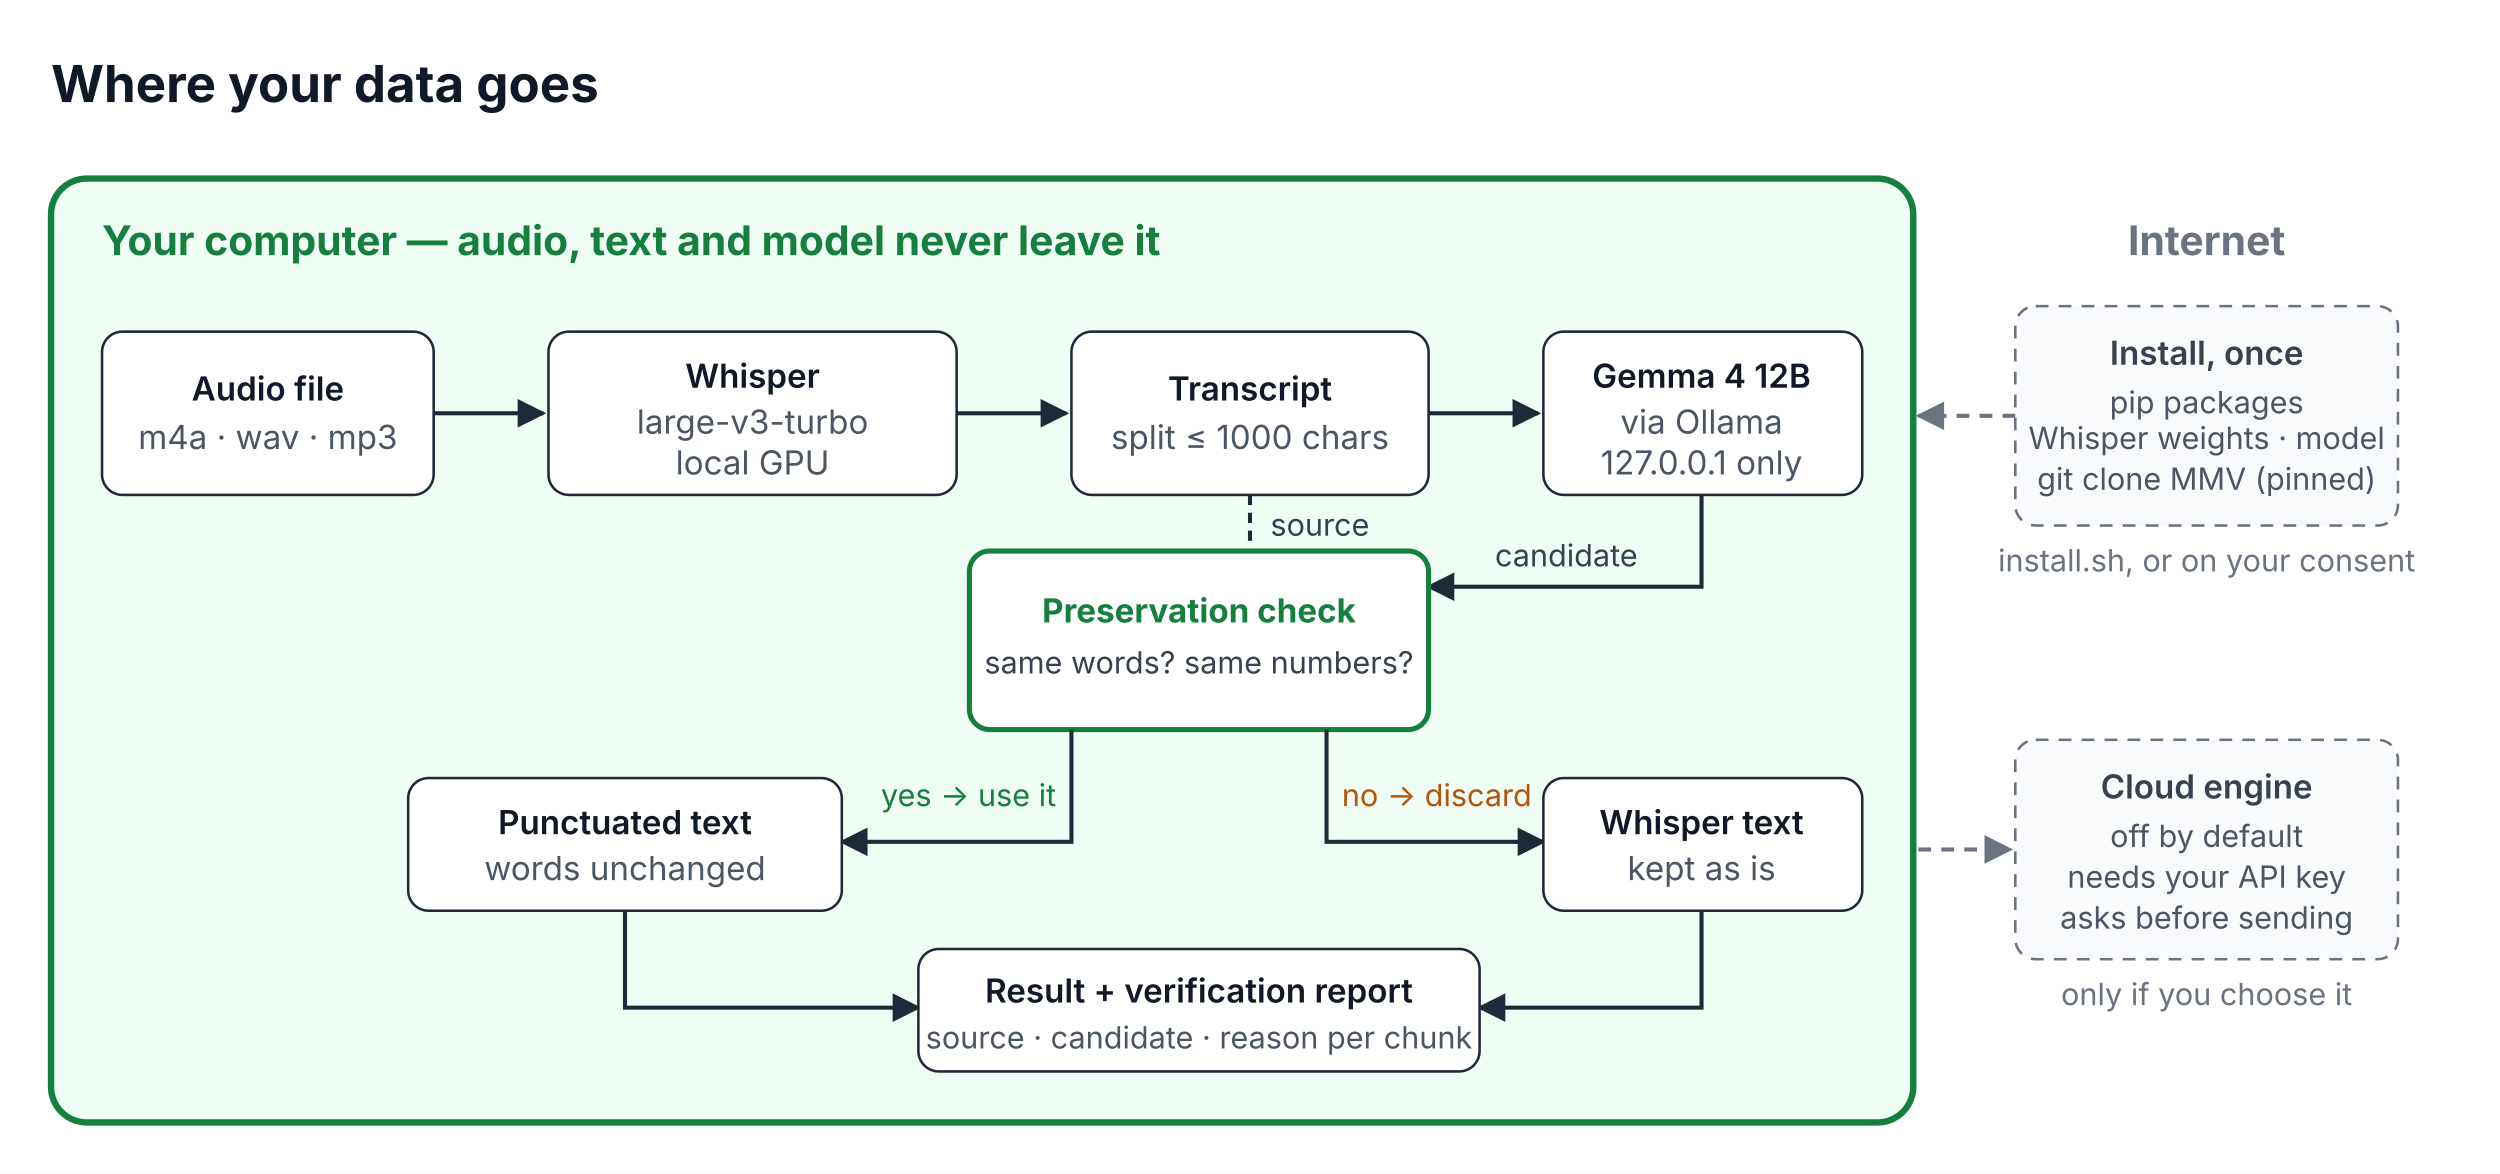
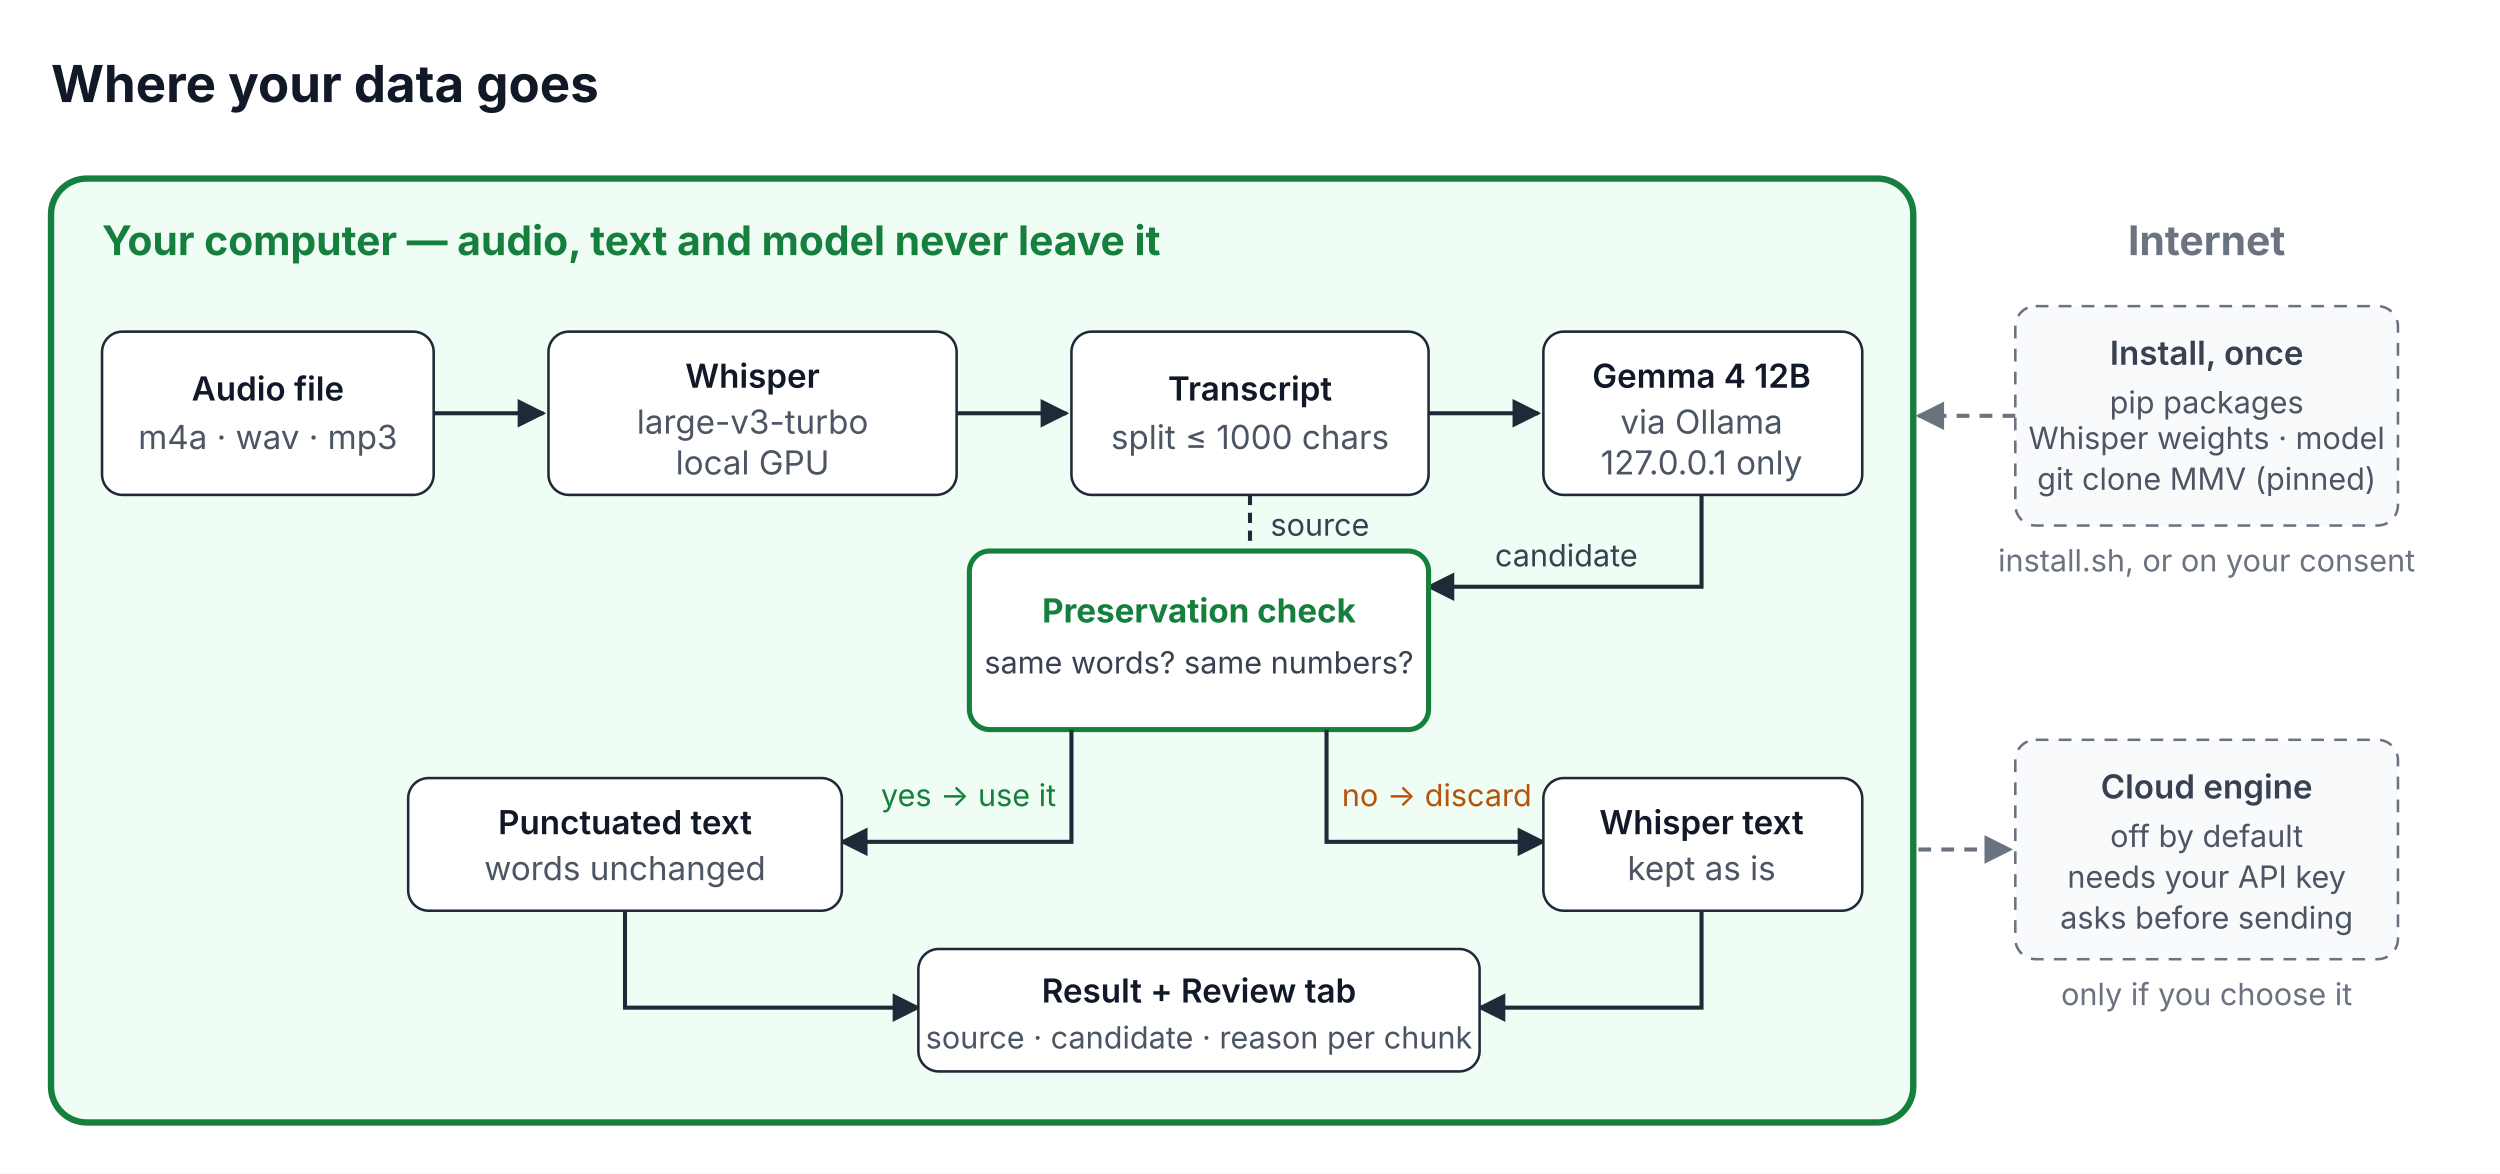
<svg xmlns="http://www.w3.org/2000/svg" viewBox="0 0 980 460" role="img" aria-label="Everything runs inside your computer: audio goes to local Whisper, then to a local Gemma model on a loopback address, then through a word-and-number check. The network is used only once at install time; the cloud engine is opt-in and off by default." font-family="Inter, Segoe UI, Helvetica, Arial, sans-serif">
  <defs>
    <marker id="a" viewBox="0 0 10 10" refX="9" refY="5" markerWidth="7" markerHeight="7" orient="auto-start-reverse">
      <path d="M0,0 L10,5 L0,10 z" fill="#1f2937" />
    </marker>
    <marker id="ag" viewBox="0 0 10 10" refX="9" refY="5" markerWidth="7" markerHeight="7" orient="auto-start-reverse">
      <path d="M0,0 L10,5 L0,10 z" fill="#6b7280" />
    </marker>
  </defs>
  <rect width="980" height="460" fill="#ffffff" />
  <rect x="20" y="70" width="730" height="370" rx="14" fill="#f0fdf4" stroke="#15803d" stroke-width="2.5" />
  <text x="40" y="100" font-size="16" font-weight="700" fill="#15803d">Your computer — audio, text and model never leave it</text>
  <g font-size="13" fill="#111827" text-anchor="middle">
    <rect x="40" y="130" width="130" height="64" rx="8" fill="#fff" stroke="#1f2937" />
    <text x="105" y="157" font-weight="600">Audio file</text>
    <text x="105" y="176" fill="#4b5563">m4a · wav · mp3</text>
    <rect x="215" y="130" width="160" height="64" rx="8" fill="#fff" stroke="#1f2937" />
    <text x="295" y="152" font-weight="600">Whisper</text>
    <text x="295" y="170" fill="#4b5563">large-v3-turbo</text>
    <text x="295" y="186" fill="#4b5563">local GPU</text>
    <rect x="420" y="130" width="140" height="64" rx="8" fill="#fff" stroke="#1f2937" />
    <text x="490" y="157" font-weight="600">Transcript</text>
    <text x="490" y="176" fill="#4b5563">split ≤ 1000 chars</text>
    <rect x="605" y="130" width="125" height="64" rx="8" fill="#fff" stroke="#1f2937" />
    <text x="667" y="152" font-weight="600">Gemma 4 12B</text>
    <text x="667" y="170" fill="#4b5563">via Ollama</text>
    <text x="667" y="186" fill="#4b5563">127.0.0.1 only</text>
  </g>
  <g stroke="#1f2937" stroke-width="1.6" fill="none">
    <line x1="170" y1="162" x2="213" y2="162" marker-end="url(#a)" />
    <line x1="375" y1="162" x2="418" y2="162" marker-end="url(#a)" />
    <line x1="560" y1="162" x2="603" y2="162" marker-end="url(#a)" />
    <polyline points="667,194 667,230 560,230" marker-end="url(#a)" />
    <polyline points="490,194 490,215" stroke-dasharray="4 3" />
  </g>
  <text x="614" y="222" font-size="12" fill="#374151" text-anchor="middle">candidate</text>
  <text x="498" y="210" font-size="12" fill="#374151">source</text>
  <rect x="380" y="216" width="180" height="70" rx="8" fill="#fff" stroke="#15803d" stroke-width="2" />
  <text x="470" y="244" font-size="13" font-weight="700" fill="#15803d" text-anchor="middle">Preservation check</text>
  <text x="470" y="264" font-size="12" fill="#374151" text-anchor="middle">same words? same numbers?</text>
  <g stroke="#1f2937" stroke-width="1.6" fill="none">
    <polyline points="420,286 420,330 330,330" marker-end="url(#a)" />
    <polyline points="520,286 520,330 605,330" marker-end="url(#a)" />
  </g>
  <text x="414" y="316" font-size="12" fill="#15803d" text-anchor="end">yes → use it</text>
  <text x="526" y="316" font-size="12" fill="#b45309">no → discard</text>
  <g font-size="13" text-anchor="middle">
    <rect x="160" y="305" width="170" height="52" rx="8" fill="#fff" stroke="#1f2937" />
    <text x="245" y="327" font-weight="600" fill="#111827">Punctuated text</text>
    <text x="245" y="345" fill="#4b5563">words unchanged</text>
    <rect x="605" y="305" width="125" height="52" rx="8" fill="#fff" stroke="#1f2937" />
    <text x="667" y="327" font-weight="600" fill="#111827">Whisper text</text>
    <text x="667" y="345" fill="#4b5563">kept as is</text>
  </g>
  <g stroke="#1f2937" stroke-width="1.6" fill="none">
    <polyline points="245,357 245,395 360,395" marker-end="url(#a)" />
    <polyline points="667,357 667,395 580,395" marker-end="url(#a)" />
  </g>
  <rect x="360" y="372" width="220" height="48" rx="8" fill="#fff" stroke="#1f2937" />
-   <text x="470" y="393" font-size="13" font-weight="600" fill="#111827" text-anchor="middle">Result + verification report</text>
+   <text x="470" y="393" font-size="13" font-weight="600" fill="#111827" text-anchor="middle">Result + Review tab</text>
  <text x="470" y="411" font-size="12" fill="#4b5563" text-anchor="middle">source · candidate · reason per chunk</text>
  <text x="865" y="100" font-size="16" font-weight="700" fill="#6b7280" text-anchor="middle">Internet</text>
  <rect x="790" y="120" width="150" height="86" rx="8" fill="#f9fafb" stroke="#6b7280" stroke-dasharray="5 4" />
  <text x="865" y="143" font-size="13" font-weight="600" fill="#374151" text-anchor="middle">Install, once</text>
  <text x="865" y="162" font-size="12" fill="#4b5563" text-anchor="middle">pip packages</text>
  <text x="865" y="176" font-size="12" fill="#4b5563" text-anchor="middle">Whisper weights · model</text>
  <text x="865" y="192" font-size="12" fill="#4b5563" text-anchor="middle">git clone MMV (pinned)</text>
  <line x1="790" y1="163" x2="752" y2="163" stroke="#6b7280" stroke-width="1.6" stroke-dasharray="5 4" marker-end="url(#ag)" />
  <text x="865" y="224" font-size="12" fill="#6b7280" text-anchor="middle">install.sh, or on your consent</text>
  <rect x="790" y="290" width="150" height="86" rx="8" fill="#f9fafb" stroke="#6b7280" stroke-dasharray="5 4" />
  <text x="865" y="313" font-size="13" font-weight="600" fill="#374151" text-anchor="middle">Cloud engine</text>
  <text x="865" y="332" font-size="12" fill="#4b5563" text-anchor="middle">off by default</text>
  <text x="865" y="348" font-size="12" fill="#4b5563" text-anchor="middle">needs your API key</text>
  <text x="865" y="364" font-size="12" fill="#4b5563" text-anchor="middle">asks before sending</text>
  <line x1="752" y1="333" x2="788" y2="333" stroke="#6b7280" stroke-width="1.6" stroke-dasharray="5 4" marker-end="url(#ag)" />
  <text x="865" y="394" font-size="12" fill="#6b7280" text-anchor="middle">only if you choose it</text>
  <text x="20" y="40" font-size="20" font-weight="700" fill="#111827">Where your data goes</text>
</svg>
